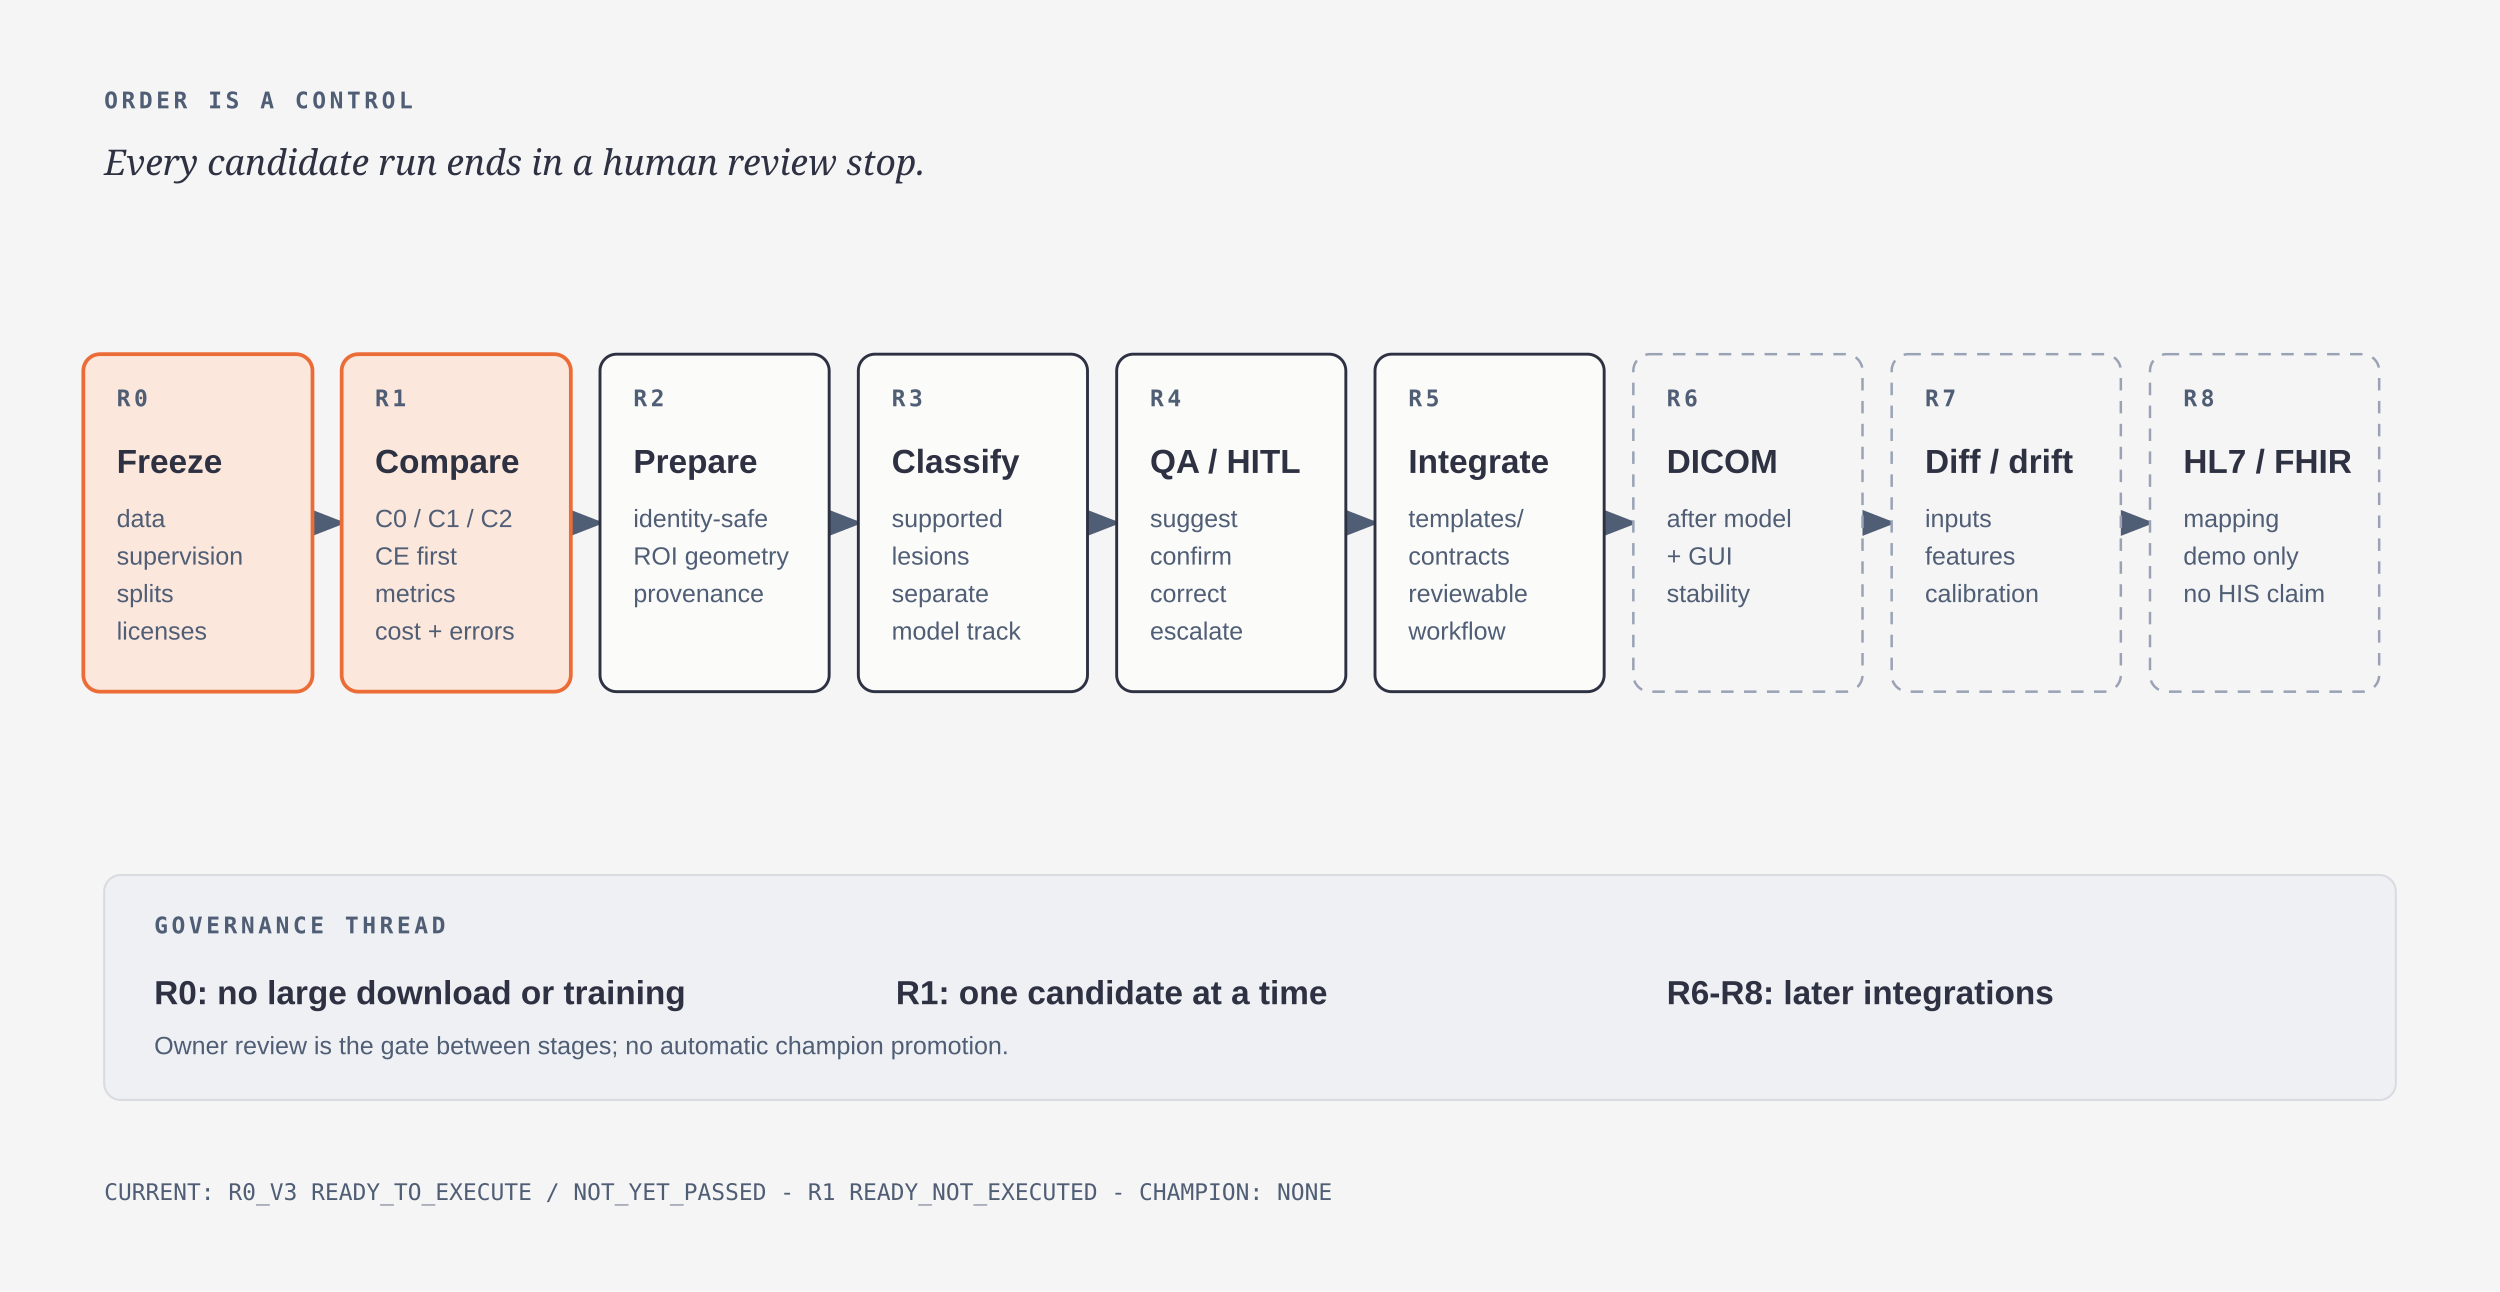
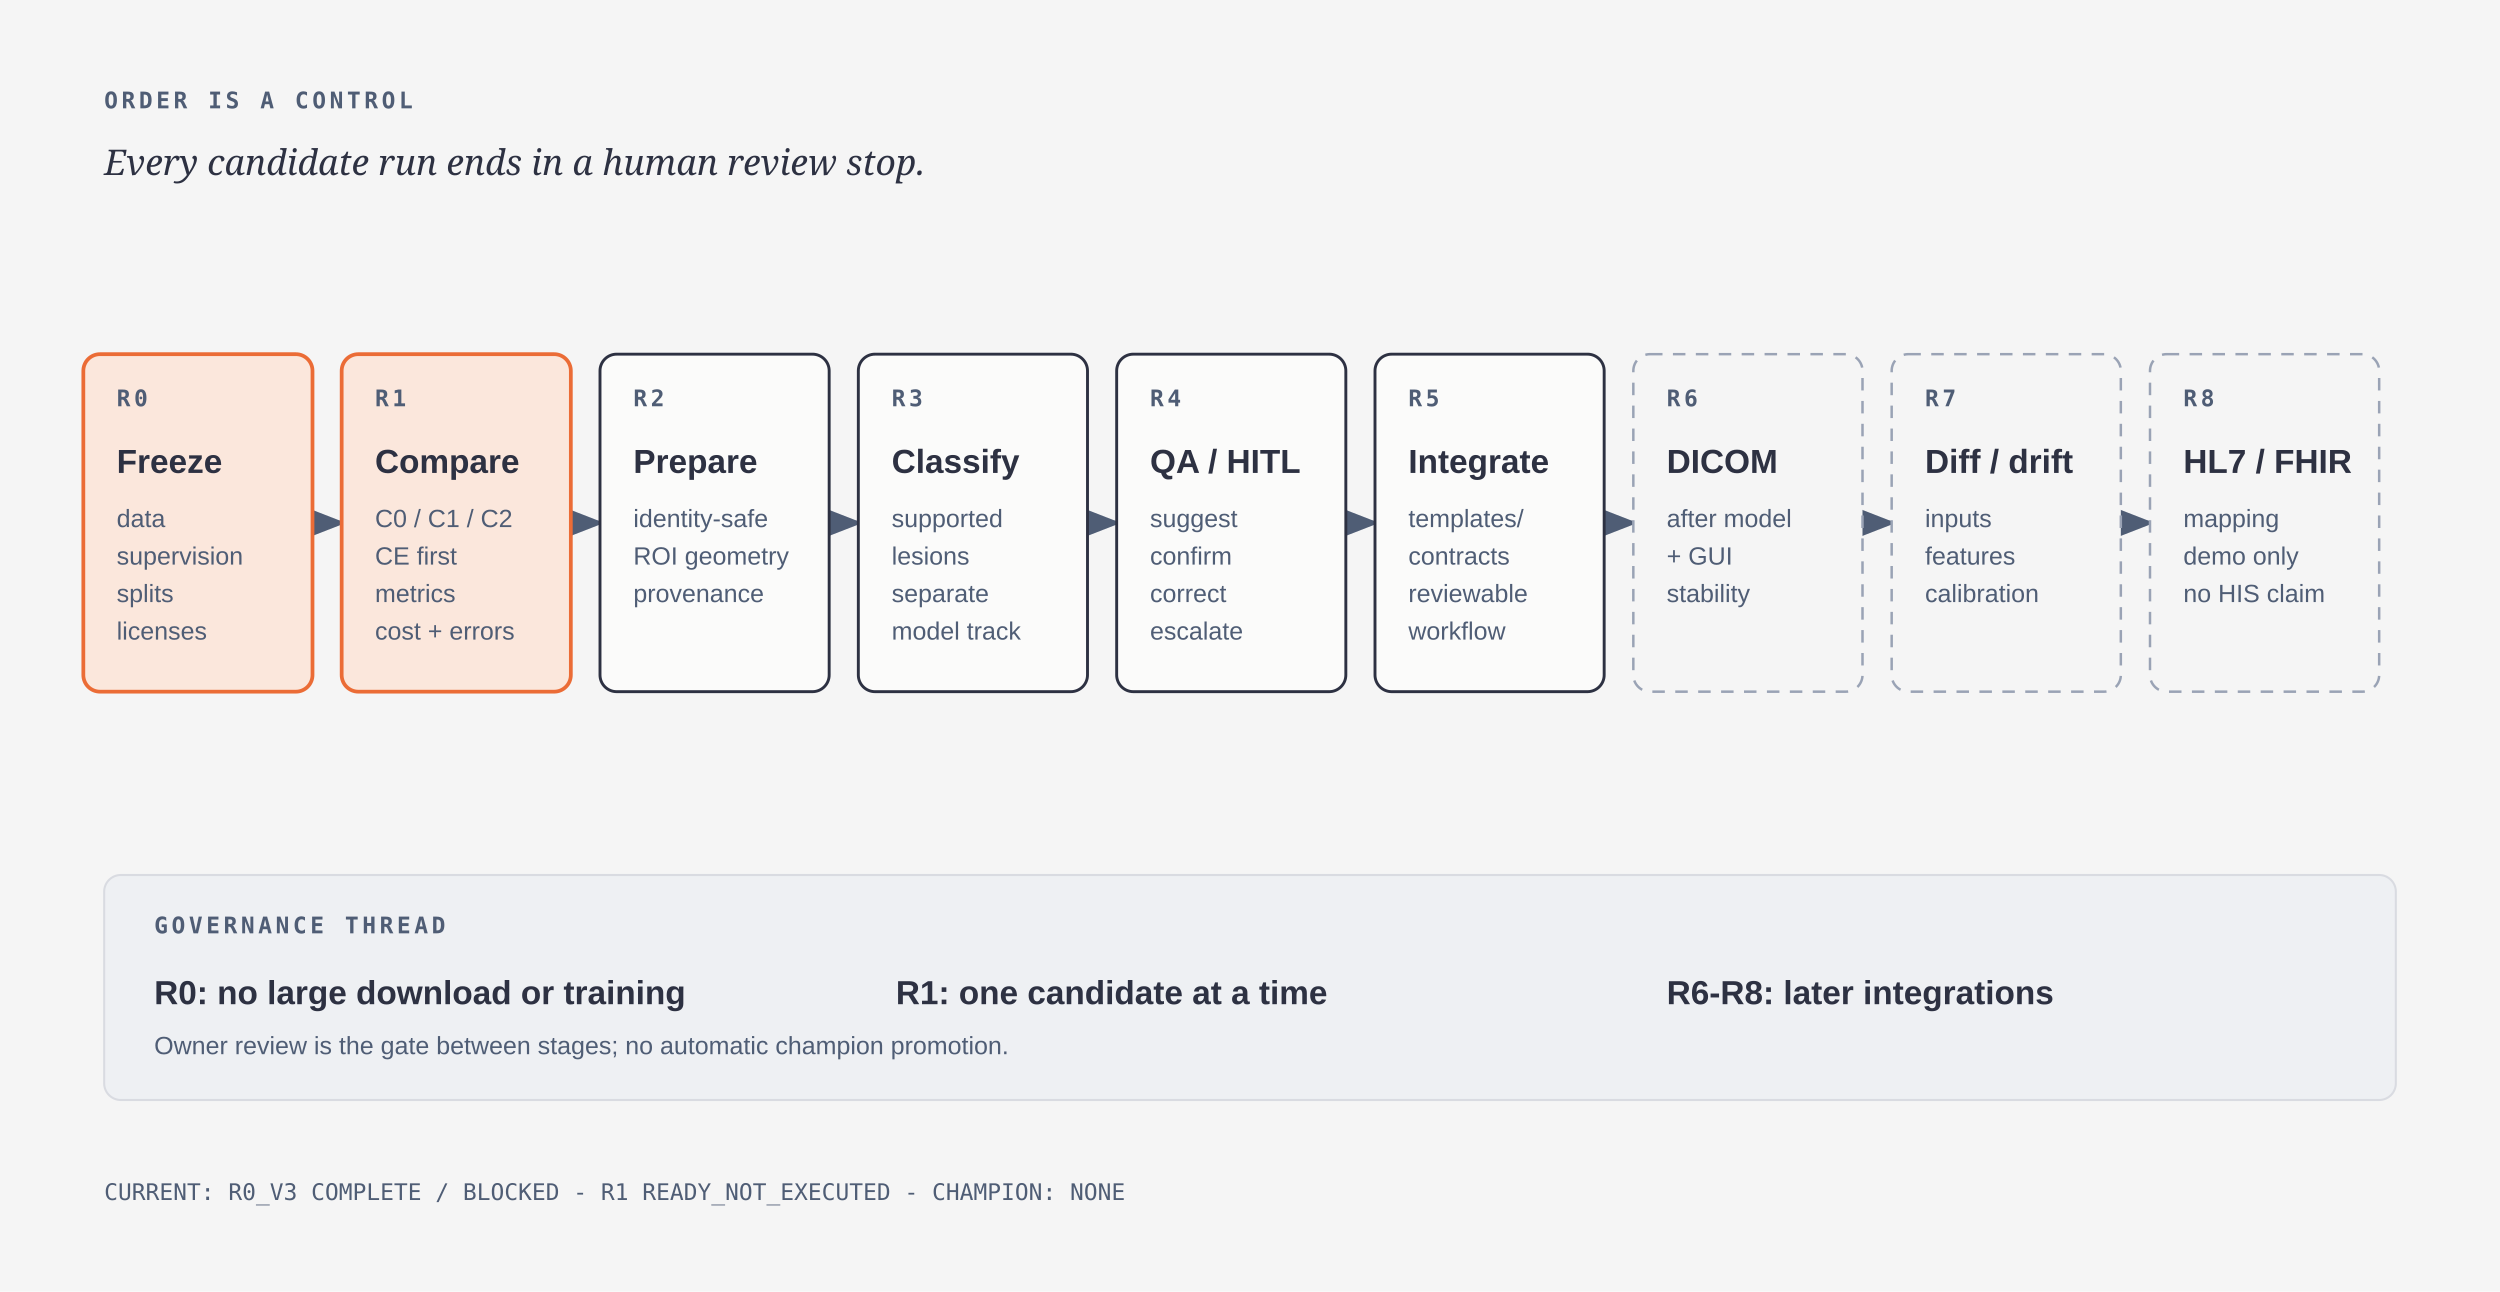
<svg xmlns="http://www.w3.org/2000/svg" viewBox="0 0 1200 620" role="img" aria-labelledby="roadmap-title roadmap-desc">
  <defs>
    <marker id="roadmap-arrow" markerWidth="9" markerHeight="7" refX="8" refY="3.5" orient="auto">
      <path d="M0 0 L9 3.5 L0 7 Z" fill="#4f5d75" />
    </marker>
    <style>
      .kicker { font:600 11px Consolas,monospace; letter-spacing:1.7px; fill:#4f5d75; }
      .title { font:600 16px Segoe UI,Arial,sans-serif; fill:#2d3142; }
      .body { font:400 12px Segoe UI,Arial,sans-serif; fill:#4f5d75; }
      .mono { font:500 11px Consolas,monospace; fill:#4f5d75; }
      .phase { fill:#fbfbfa; stroke:#2d3142; stroke-width:1.4; }
      .current { fill:#fbe7dc; stroke:#eb6c36; stroke-width:1.8; }
      .later { fill:#f5f5f5; stroke:#9aa3b5; stroke-width:1.2; stroke-dasharray:6 5; }
      .connector { fill:none; stroke:#4f5d75; stroke-width:2; stroke-linecap:round; marker-end:url(#roadmap-arrow); }
    </style>
  </defs>
  <rect width="1200" height="620" fill="#f5f5f5" />
  <text x="50" y="52" class="kicker">ORDER IS A CONTROL</text>
  <text x="50" y="84" font-family="Georgia,serif" font-style="italic" font-size="17" fill="#2d3142">Every candidate run ends in a human review stop.</text>
  <path class="connector" d="M150 251 H164" />
  <path class="connector" d="M274 251 H288" />
  <path class="connector" d="M398 251 H412" />
  <path class="connector" d="M522 251 H536" />
  <path class="connector" d="M646 251 H660" />
  <path class="connector" d="M770 251 H784" />
  <path class="connector" d="M894 251 H908" />
  <path class="connector" d="M1018 251 H1032" />
  <g transform="translate(40 170)">
    <rect width="110" height="162" rx="8" class="current" />
    <text x="16" y="25" class="kicker">R0</text>
    <text x="16" y="57" class="title">Freeze</text>
    <text x="16" y="83" class="body">data</text>
    <text x="16" y="101" class="body">supervision</text>
    <text x="16" y="119" class="body">splits</text>
    <text x="16" y="137" class="body">licenses</text>
  </g>
  <g transform="translate(164 170)">
    <rect width="110" height="162" rx="8" class="current" />
    <text x="16" y="25" class="kicker">R1</text>
    <text x="16" y="57" class="title">Compare</text>
    <text x="16" y="83" class="body">C0 / C1 / C2</text>
    <text x="16" y="101" class="body">CE first</text>
    <text x="16" y="119" class="body">metrics</text>
    <text x="16" y="137" class="body">cost + errors</text>
  </g>
  <g transform="translate(288 170)">
    <rect width="110" height="162" rx="8" class="phase" />
    <text x="16" y="25" class="kicker">R2</text>
    <text x="16" y="57" class="title">Prepare</text>
    <text x="16" y="83" class="body">identity-safe</text>
    <text x="16" y="101" class="body">ROI geometry</text>
    <text x="16" y="119" class="body">provenance</text>
  </g>
  <g transform="translate(412 170)">
    <rect width="110" height="162" rx="8" class="phase" />
    <text x="16" y="25" class="kicker">R3</text>
    <text x="16" y="57" class="title">Classify</text>
    <text x="16" y="83" class="body">supported</text>
    <text x="16" y="101" class="body">lesions</text>
    <text x="16" y="119" class="body">separate</text>
    <text x="16" y="137" class="body">model track</text>
  </g>
  <g transform="translate(536 170)">
    <rect width="110" height="162" rx="8" class="phase" />
    <text x="16" y="25" class="kicker">R4</text>
    <text x="16" y="57" class="title">QA / HITL</text>
    <text x="16" y="83" class="body">suggest</text>
    <text x="16" y="101" class="body">confirm</text>
    <text x="16" y="119" class="body">correct</text>
    <text x="16" y="137" class="body">escalate</text>
  </g>
  <g transform="translate(660 170)">
    <rect width="110" height="162" rx="8" class="phase" />
    <text x="16" y="25" class="kicker">R5</text>
    <text x="16" y="57" class="title">Integrate</text>
    <text x="16" y="83" class="body">templates/</text>
    <text x="16" y="101" class="body">contracts</text>
    <text x="16" y="119" class="body">reviewable</text>
    <text x="16" y="137" class="body">workflow</text>
  </g>
  <g transform="translate(784 170)">
    <rect width="110" height="162" rx="8" class="later" />
    <text x="16" y="25" class="kicker">R6</text>
    <text x="16" y="57" class="title">DICOM</text>
    <text x="16" y="83" class="body">after model</text>
    <text x="16" y="101" class="body">+ GUI</text>
    <text x="16" y="119" class="body">stability</text>
  </g>
  <g transform="translate(908 170)">
    <rect width="110" height="162" rx="8" class="later" />
    <text x="16" y="25" class="kicker">R7</text>
    <text x="16" y="57" class="title">Diff / drift</text>
    <text x="16" y="83" class="body">inputs</text>
    <text x="16" y="101" class="body">features</text>
    <text x="16" y="119" class="body">calibration</text>
  </g>
  <g transform="translate(1032 170)">
    <rect width="110" height="162" rx="8" class="later" />
    <text x="16" y="25" class="kicker">R8</text>
    <text x="16" y="57" class="title">HL7 / FHIR</text>
    <text x="16" y="83" class="body">mapping</text>
    <text x="16" y="101" class="body">demo only</text>
    <text x="16" y="119" class="body">no HIS claim</text>
  </g>
  <g transform="translate(50 420)">
    <rect width="1100" height="108" rx="8" fill="#eef0f3" stroke="#d9dbe1" />
    <text x="24" y="28" class="kicker">GOVERNANCE THREAD</text>
    <text x="24" y="62" class="title">R0: no large download or training</text>
    <text x="380" y="62" class="title">R1: one candidate at a time</text>
    <text x="750" y="62" class="title">R6-R8: later integrations</text>
    <text x="24" y="86" class="body">Owner review is the gate between stages; no automatic champion promotion.</text>
  </g>
-   <text x="50" y="576" class="mono">CURRENT: R0_V3 READY_TO_EXECUTE / NOT_YET_PASSED - R1 READY_NOT_EXECUTED - CHAMPION: NONE</text>
+   <text x="50" y="576" class="mono">CURRENT: R0_V3 COMPLETE / BLOCKED - R1 READY_NOT_EXECUTED - CHAMPION: NONE</text>
</svg>
